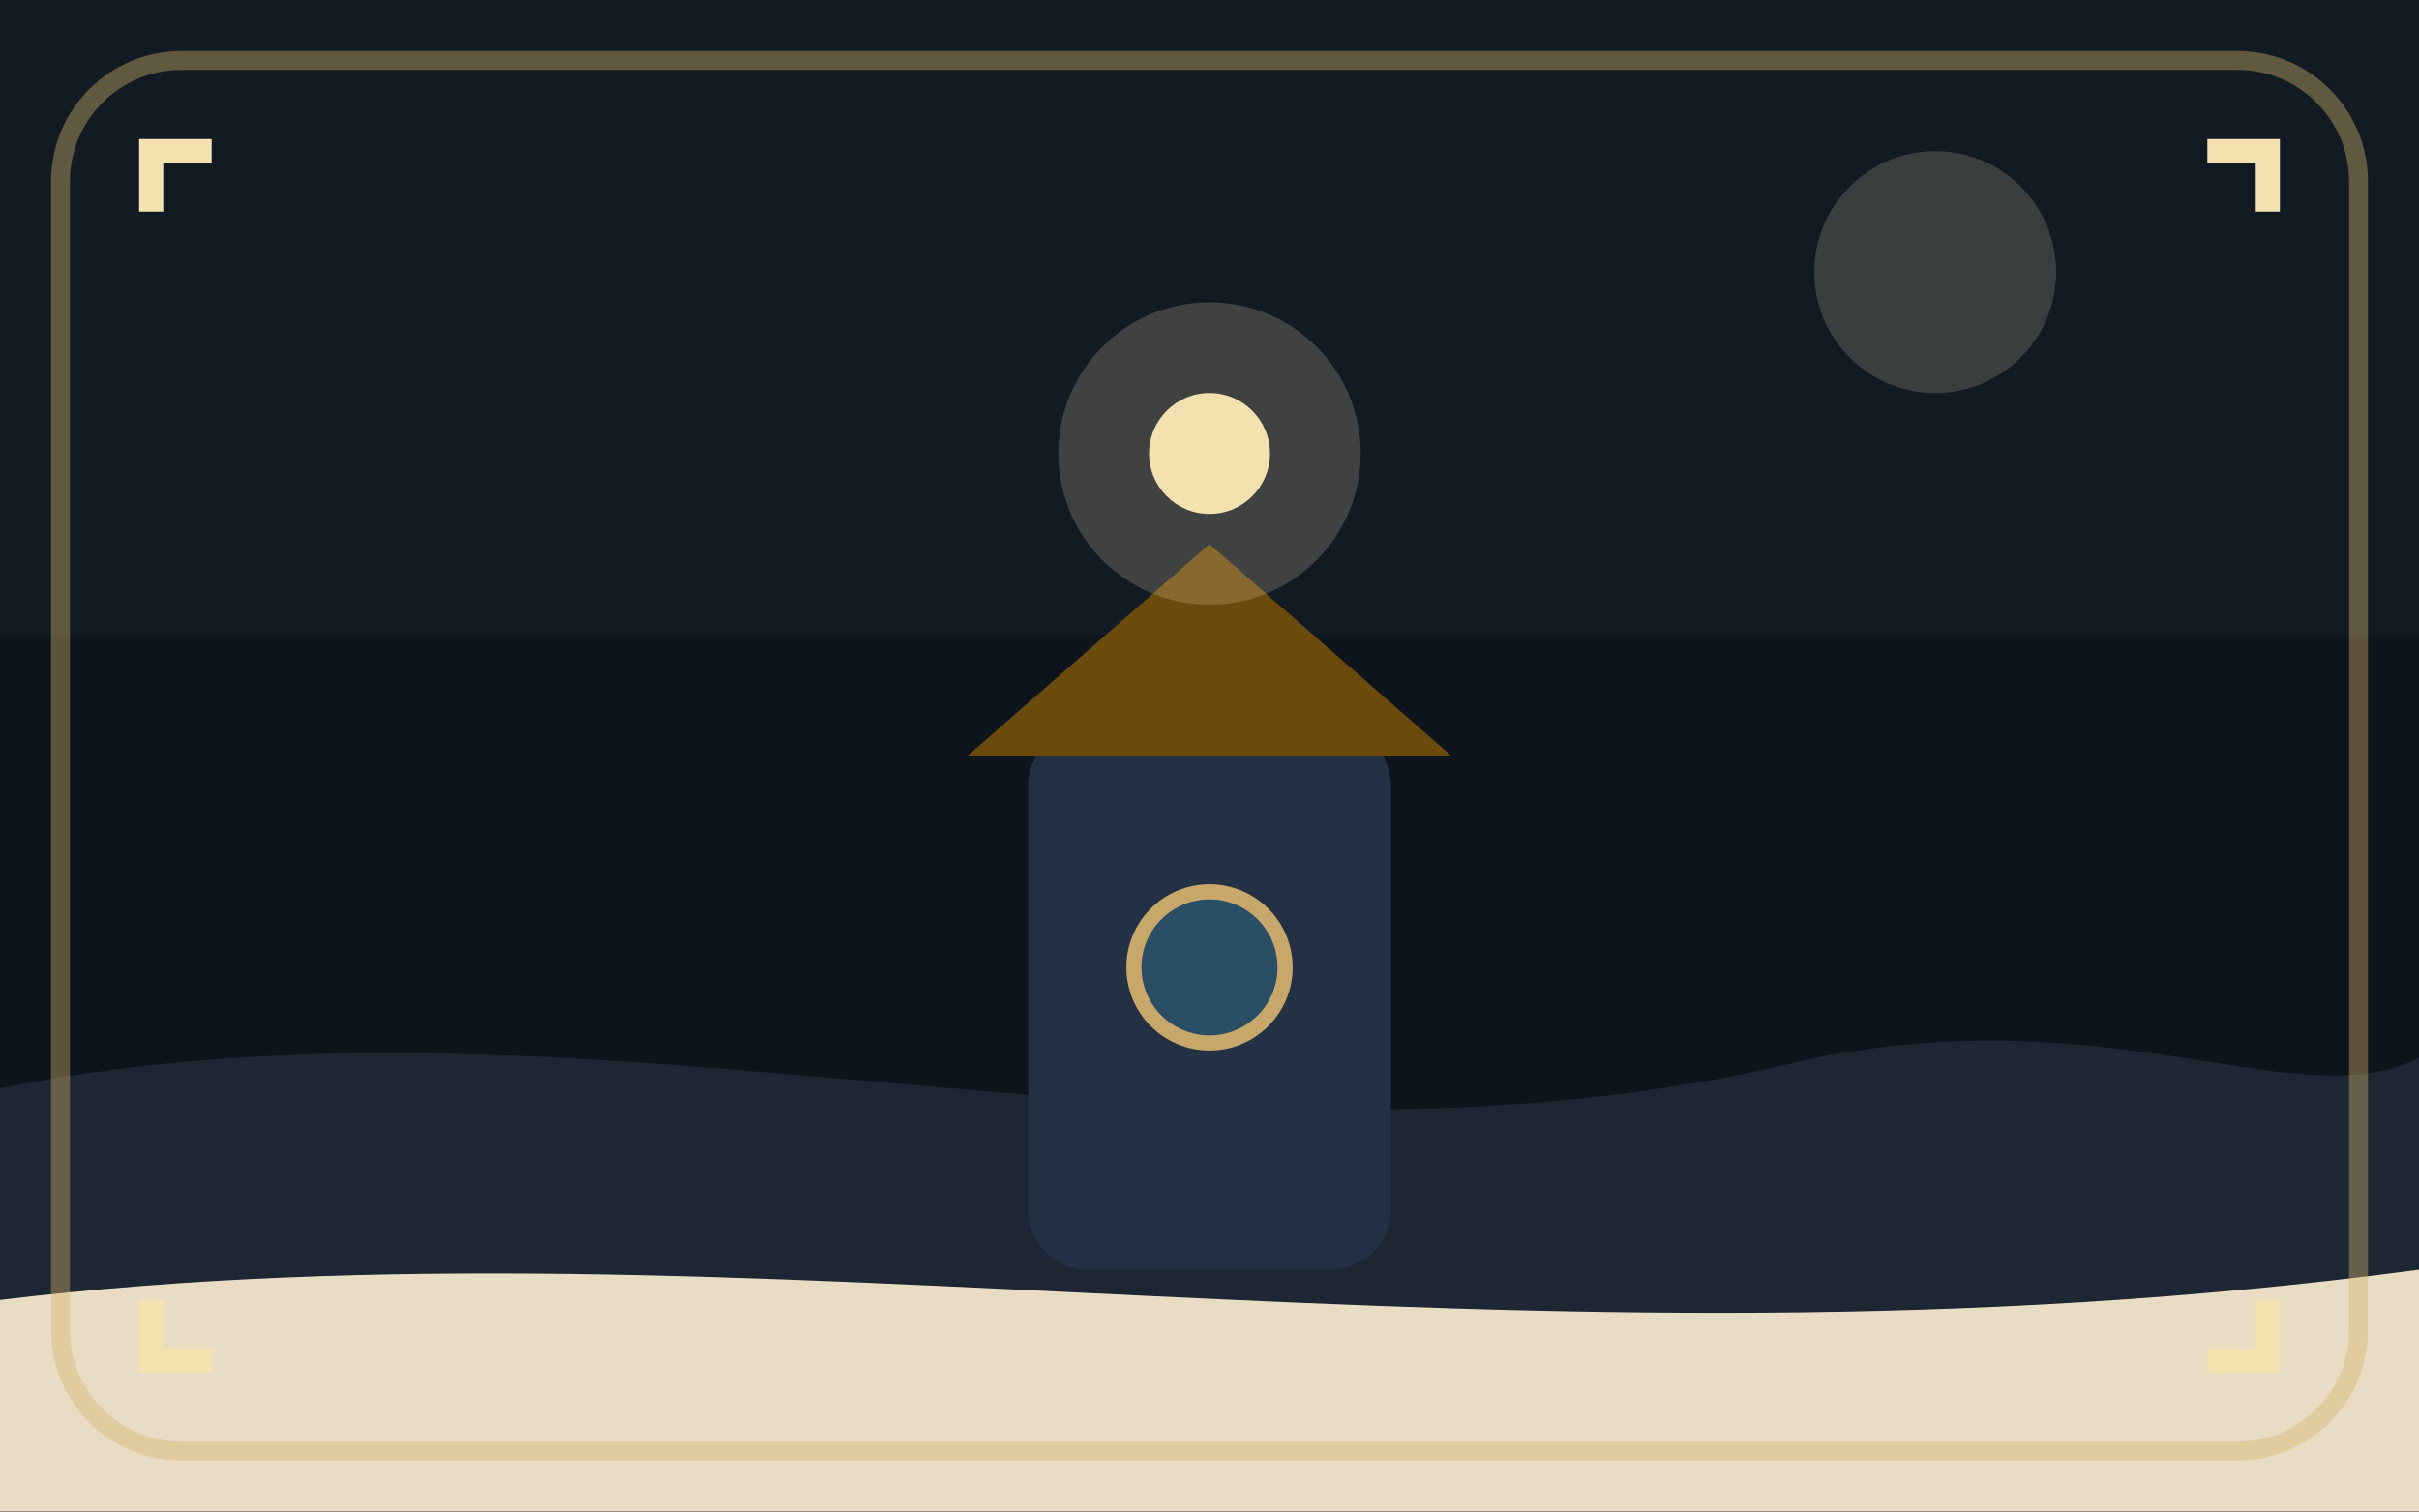
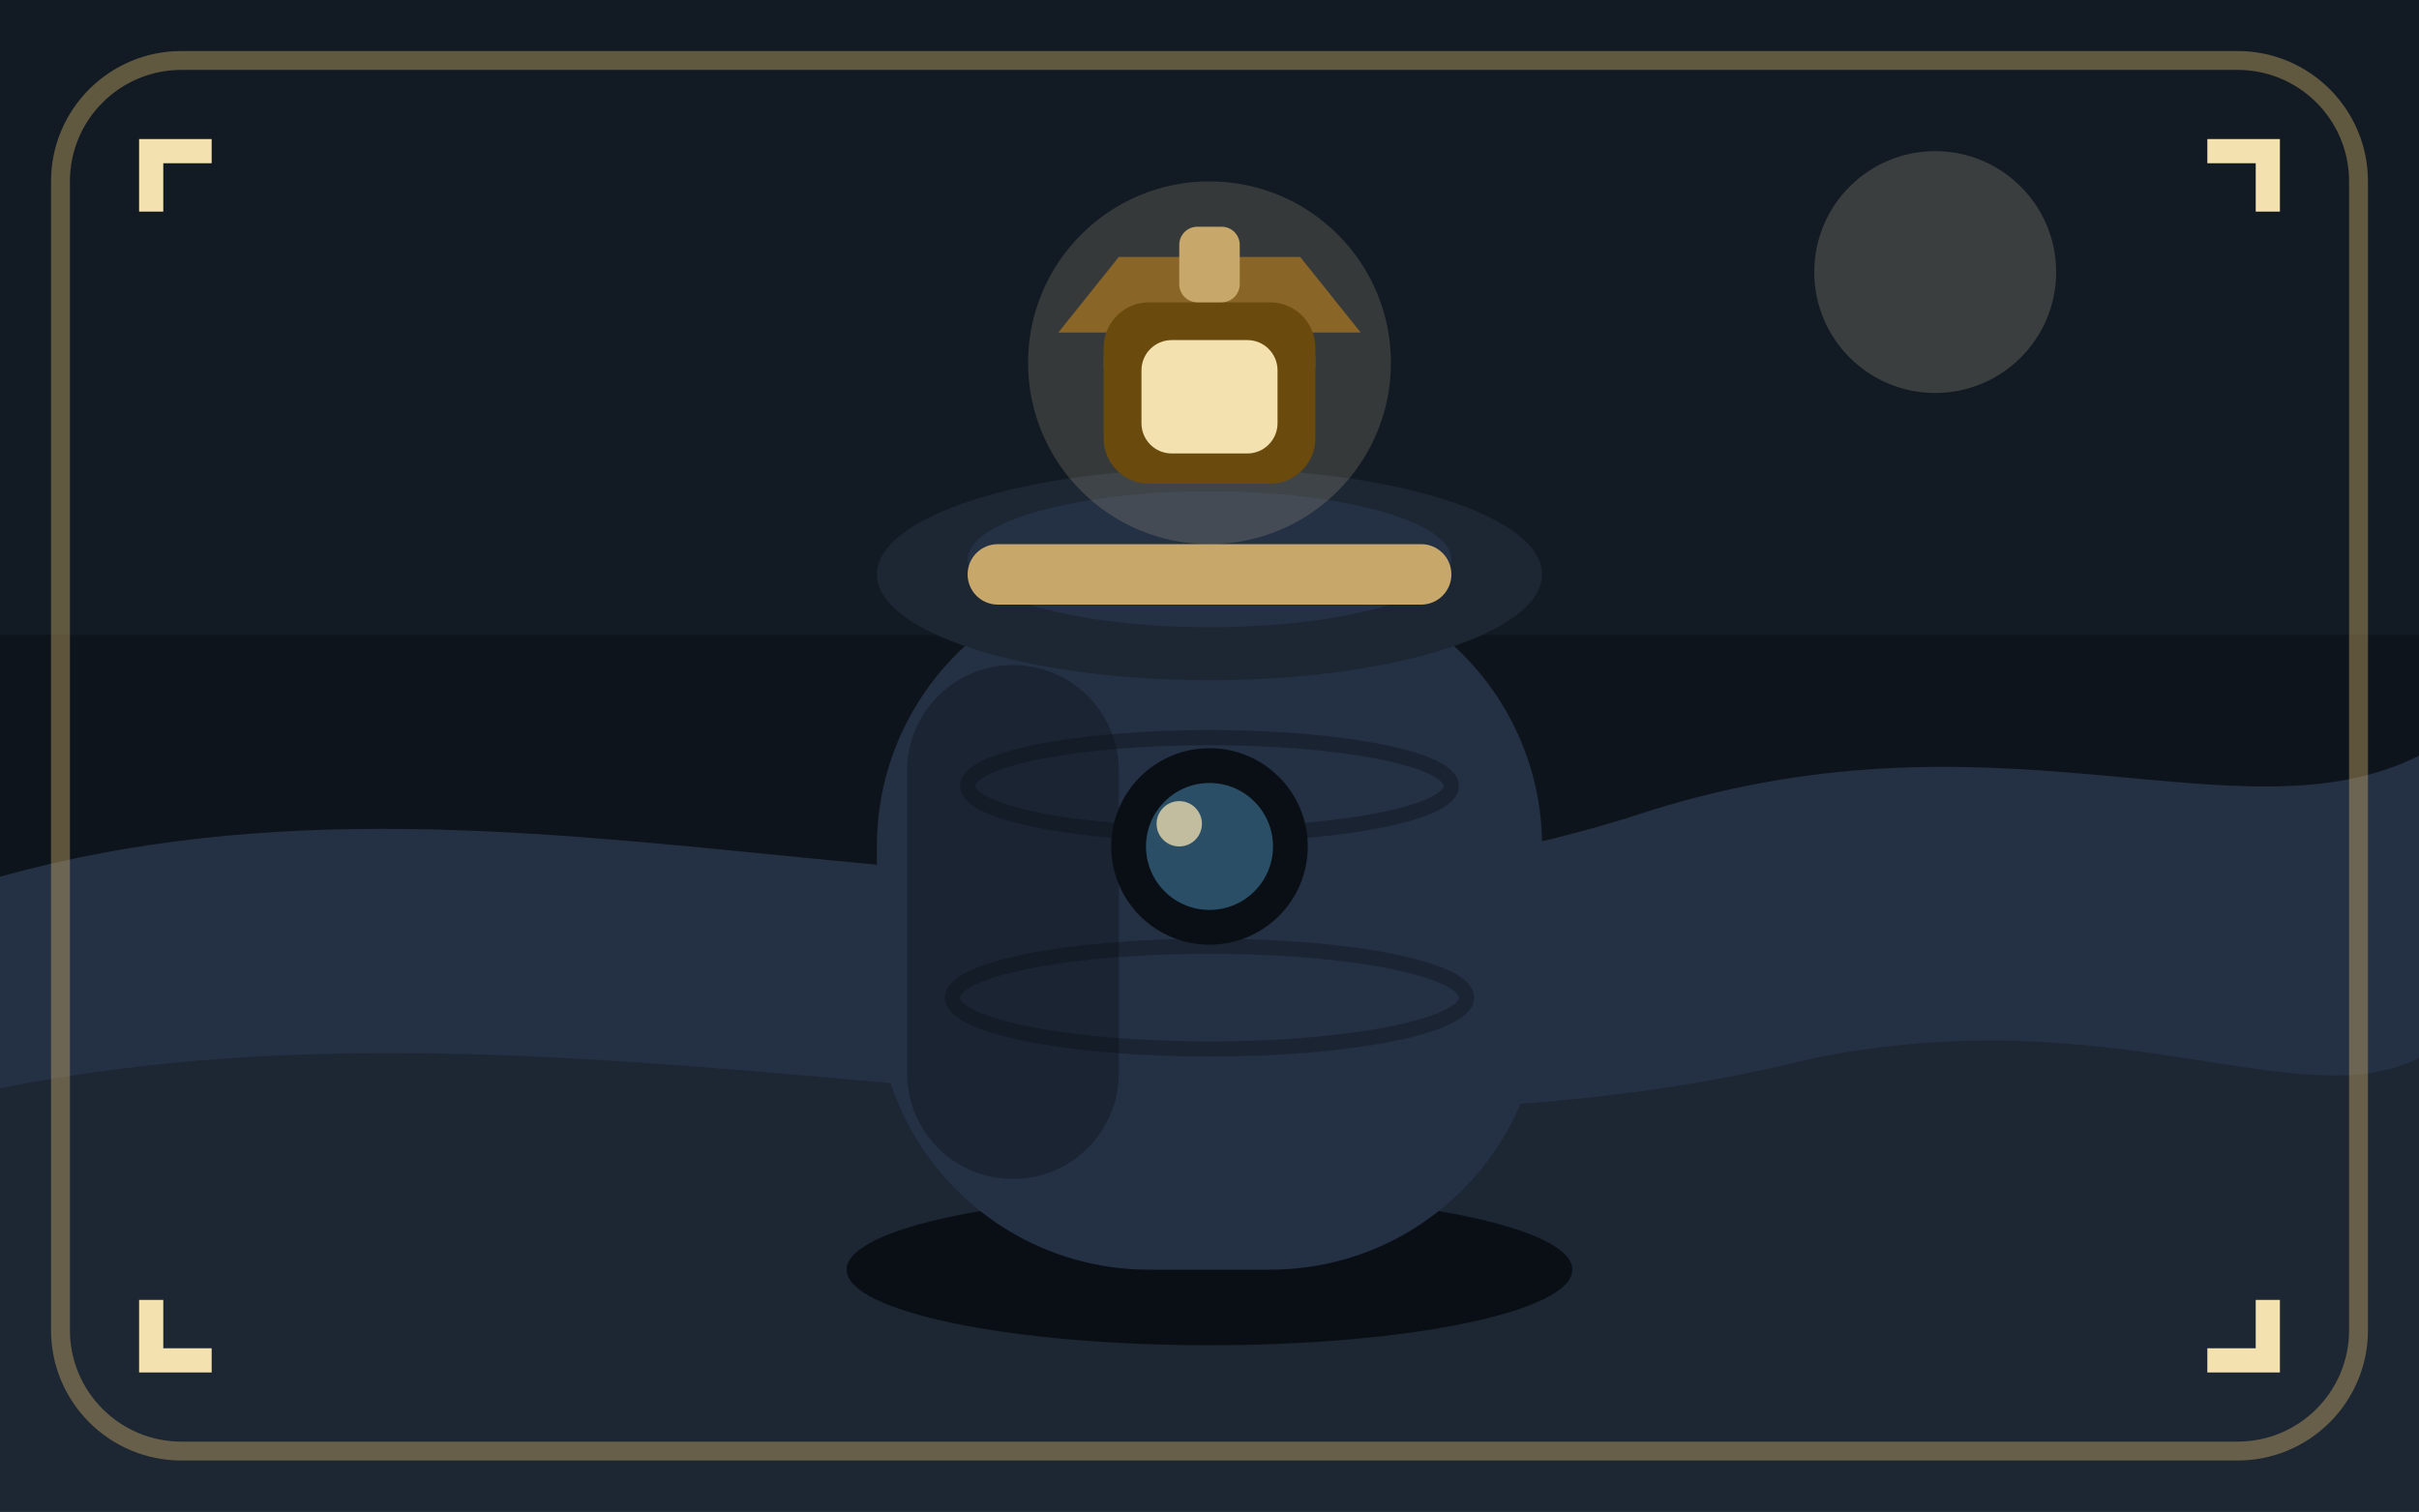
<svg xmlns="http://www.w3.org/2000/svg" viewBox="0 0 160 100">
  <rect width="160" height="100" fill="#0e141c" />
  <rect width="160" height="42" fill="#121a24" />
  <circle cx="128" cy="18" r="8" fill="#f3e2b0" opacity="0.18" />
-   <path d="M0 58 C36 48 70 66 108 54 C132 46 148 56 160 50 V100 H0 Z" fill="#0e141c" />
+   <path d="M0 58 C36 48 70 66 108 54 C132 46 148 56 160 50 V100 H0 Z" fill="#243044" />
  <path d="M0 72 C40 64 80 80 120 70 C140 66 152 74 160 70 V100 H0 Z" fill="#1c2733" />
-   <path d="M0 86 C50 80 100 92 160 84 V100 H0 Z" fill="#e8dcc4" />
-   <rect x="68" y="48" width="24" height="36" rx="4" fill="#243044" />
-   <path d="M64 50 H96 L80 36 Z" fill="#6b4a0e" />
-   <circle cx="80" cy="64" r="5" fill="#2a4e66" stroke="#c8a86a" />
-   <circle cx="80" cy="30" r="4" fill="#f3e2b0" />
-   <circle cx="80" cy="30" r="10" fill="#f3e2b0" opacity="0.2" />
+   <path d="M0 86 C50 80 100 92 160 84 V100 H0 Z" fill="#1c2733" />
+   <ellipse cx="80" cy="84" rx="24" ry="5" fill="#0a0f15" />
+   <rect x="58" y="38" width="44" height="46" rx="18" fill="#243044" />
+   <rect x="60" y="44" width="14" height="34" rx="7" fill="#121a24" opacity="0.55" />
+   <ellipse cx="80" cy="38" rx="22" ry="7" fill="#1c2733" />
+   <ellipse cx="80" cy="37" rx="16" ry="4.5" fill="#243044" />
+   <rect x="64" y="36" width="32" height="4" rx="2" fill="#c8a86a" />
+   <ellipse cx="80" cy="52" rx="16" ry="3.2" fill="none" stroke="#0a0f15" stroke-opacity="0.4" />
+   <ellipse cx="80" cy="66" rx="17" ry="3.4" fill="none" stroke="#0a0f15" stroke-opacity="0.35" />
+   <circle cx="80" cy="56" r="6.5" fill="#0a0f15" />
+   <circle cx="80" cy="56" r="4.2" fill="#2a4e66" />
+   <circle cx="78" cy="54.5" r="1.5" fill="#f3e2b0" opacity="0.75" />
+   <circle cx="80" cy="24" r="12" fill="#f3e2b0" opacity="0.16" />
+   <circle cx="80" cy="24" r="7" fill="#f3e2b0" opacity="0.24" />
+   <path d="M70 22 H90 L86 17 H74 Z" fill="#8a6528" />
+   <rect x="73" y="20" width="14" height="12" rx="3" fill="#6b4a0e" />
+   <rect x="75.5" y="22.5" width="9" height="7.5" rx="2" fill="#f3e2b0" />
+   <rect x="78" y="15" width="4" height="5" rx="1.2" fill="#c8a86a" />
  <rect x="4" y="4" width="152" height="92" rx="8" fill="none" stroke="#d7b56a" stroke-opacity="0.4" stroke-width="1.25" />
  <g fill="none" stroke="#f3e2b0" stroke-width="1.6" stroke-linecap="butt">
    <path d="M10 14 V10 H14" />
    <path d="M146 10 H150 V14" />
    <path d="M10 86 V90 H14" />
    <path d="M150 86 V90 H146" />
  </g>
</svg>
